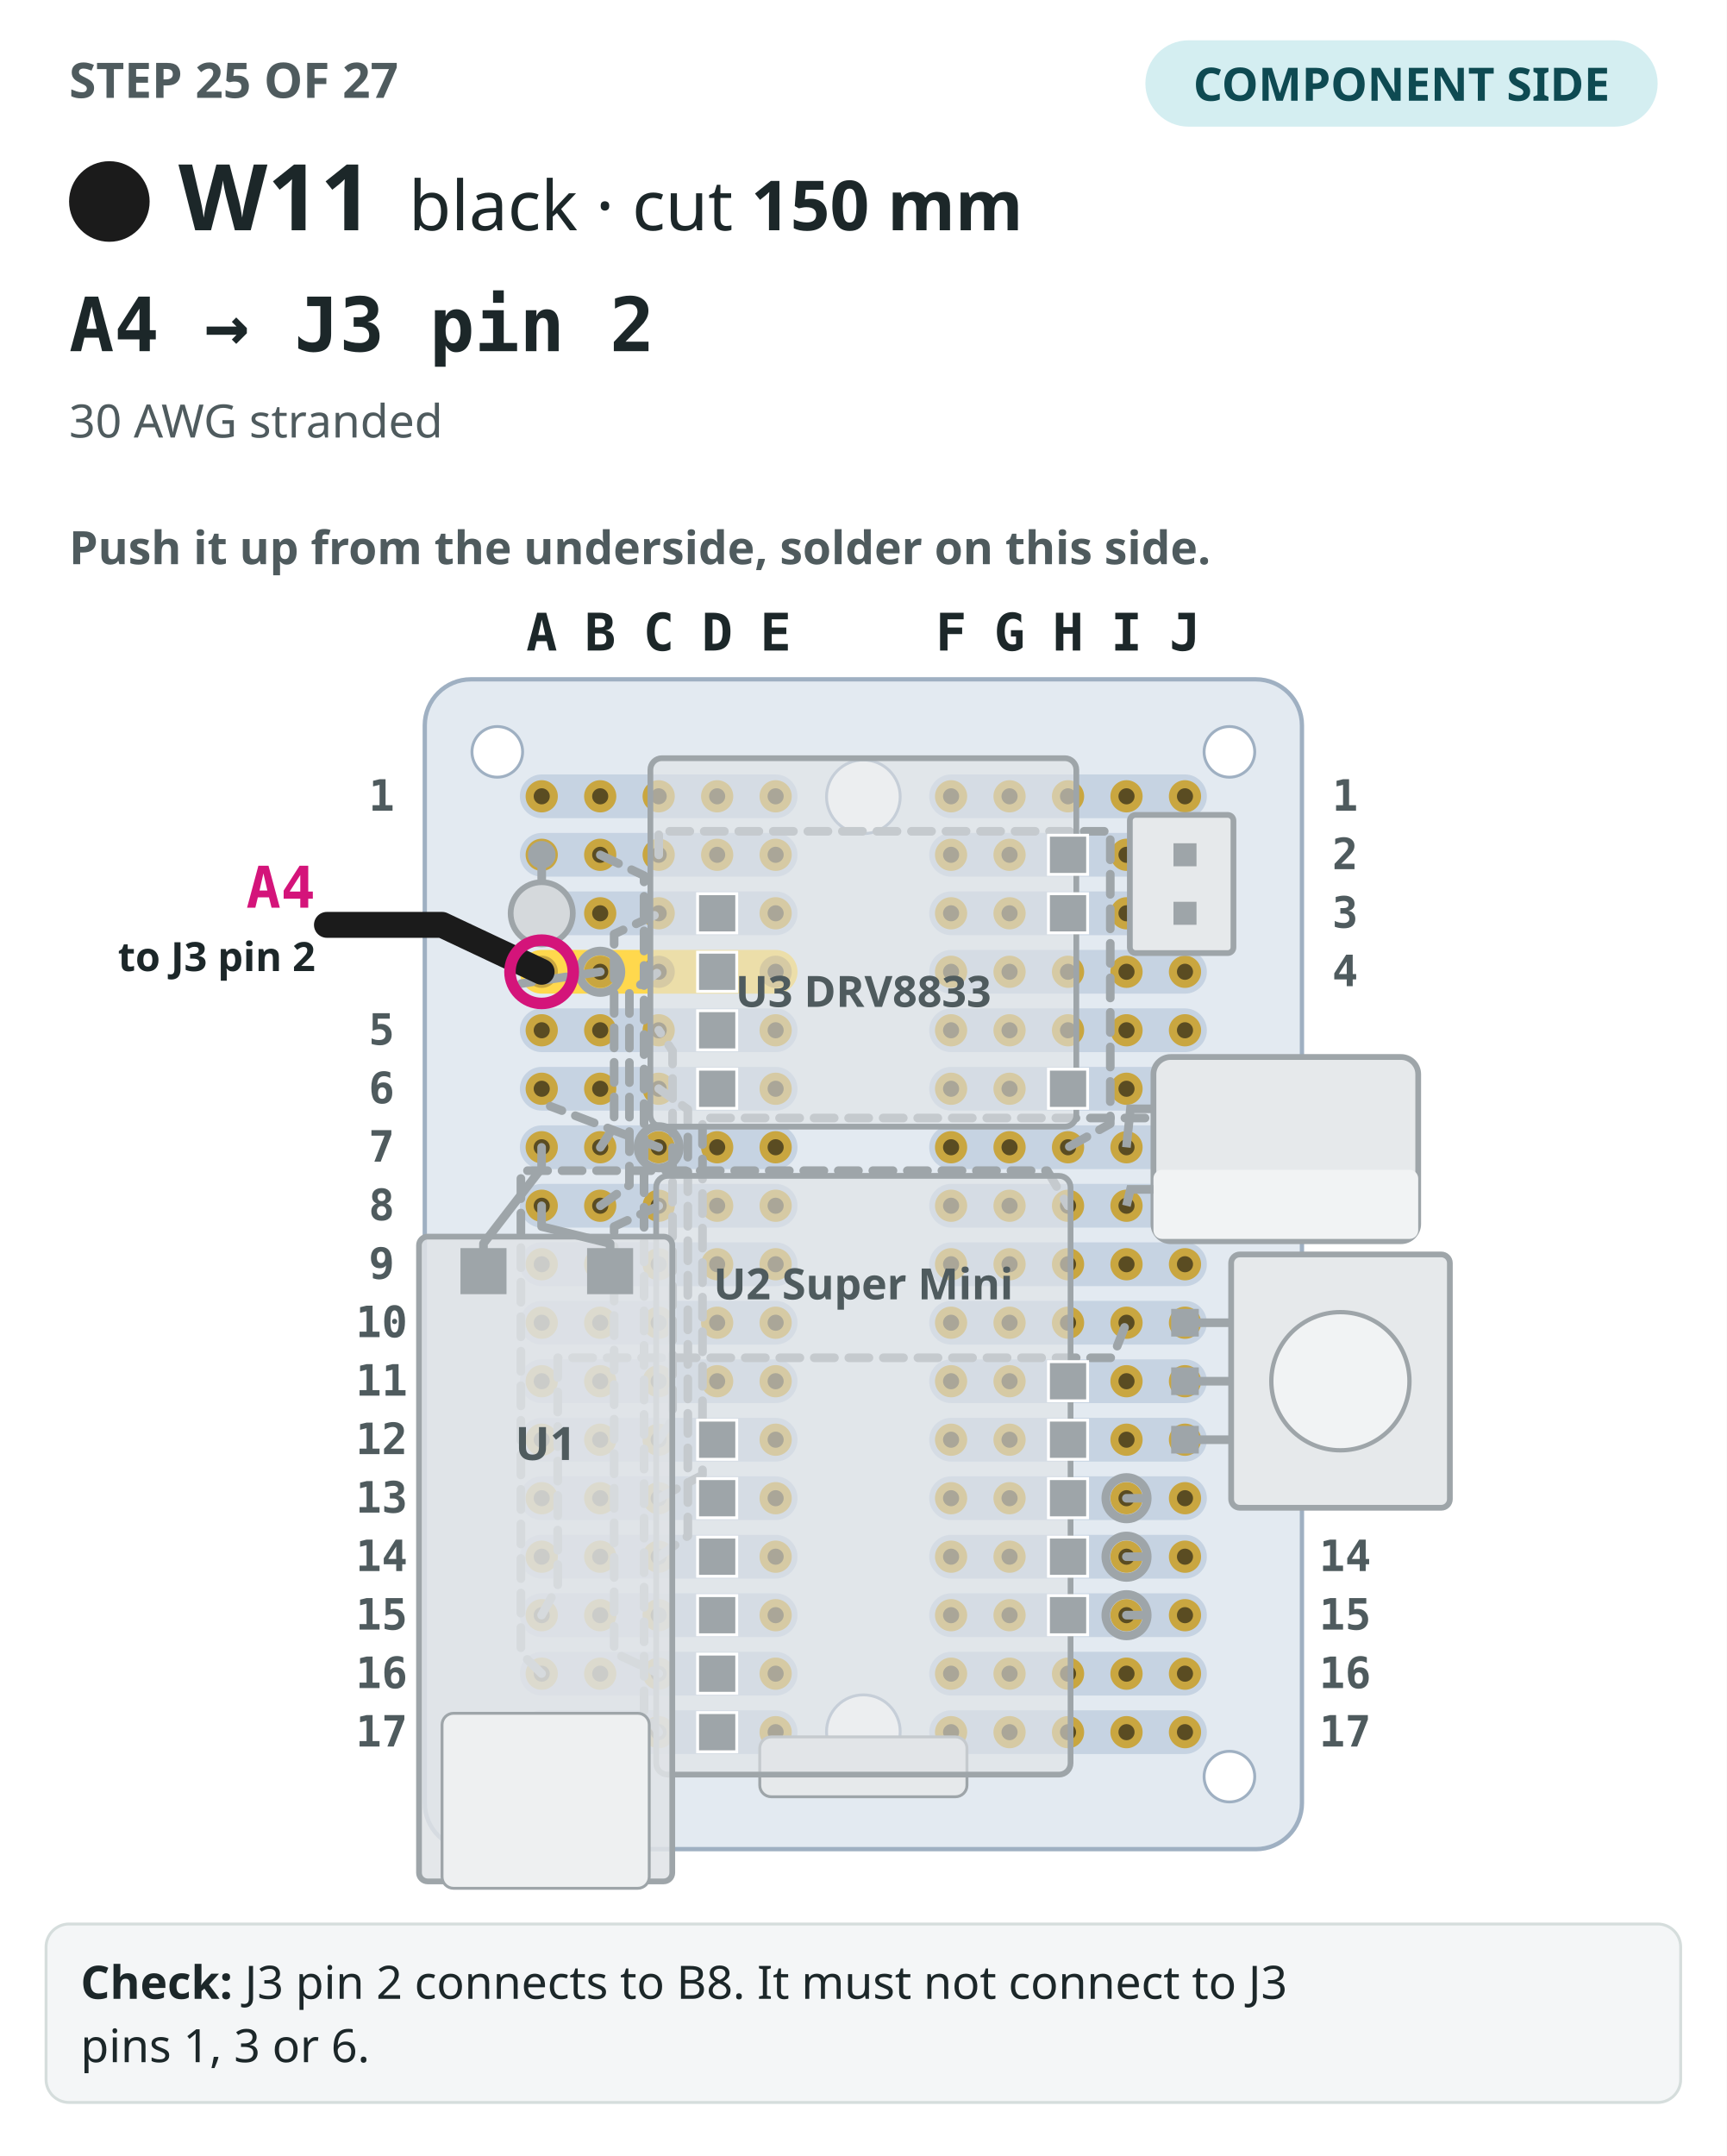
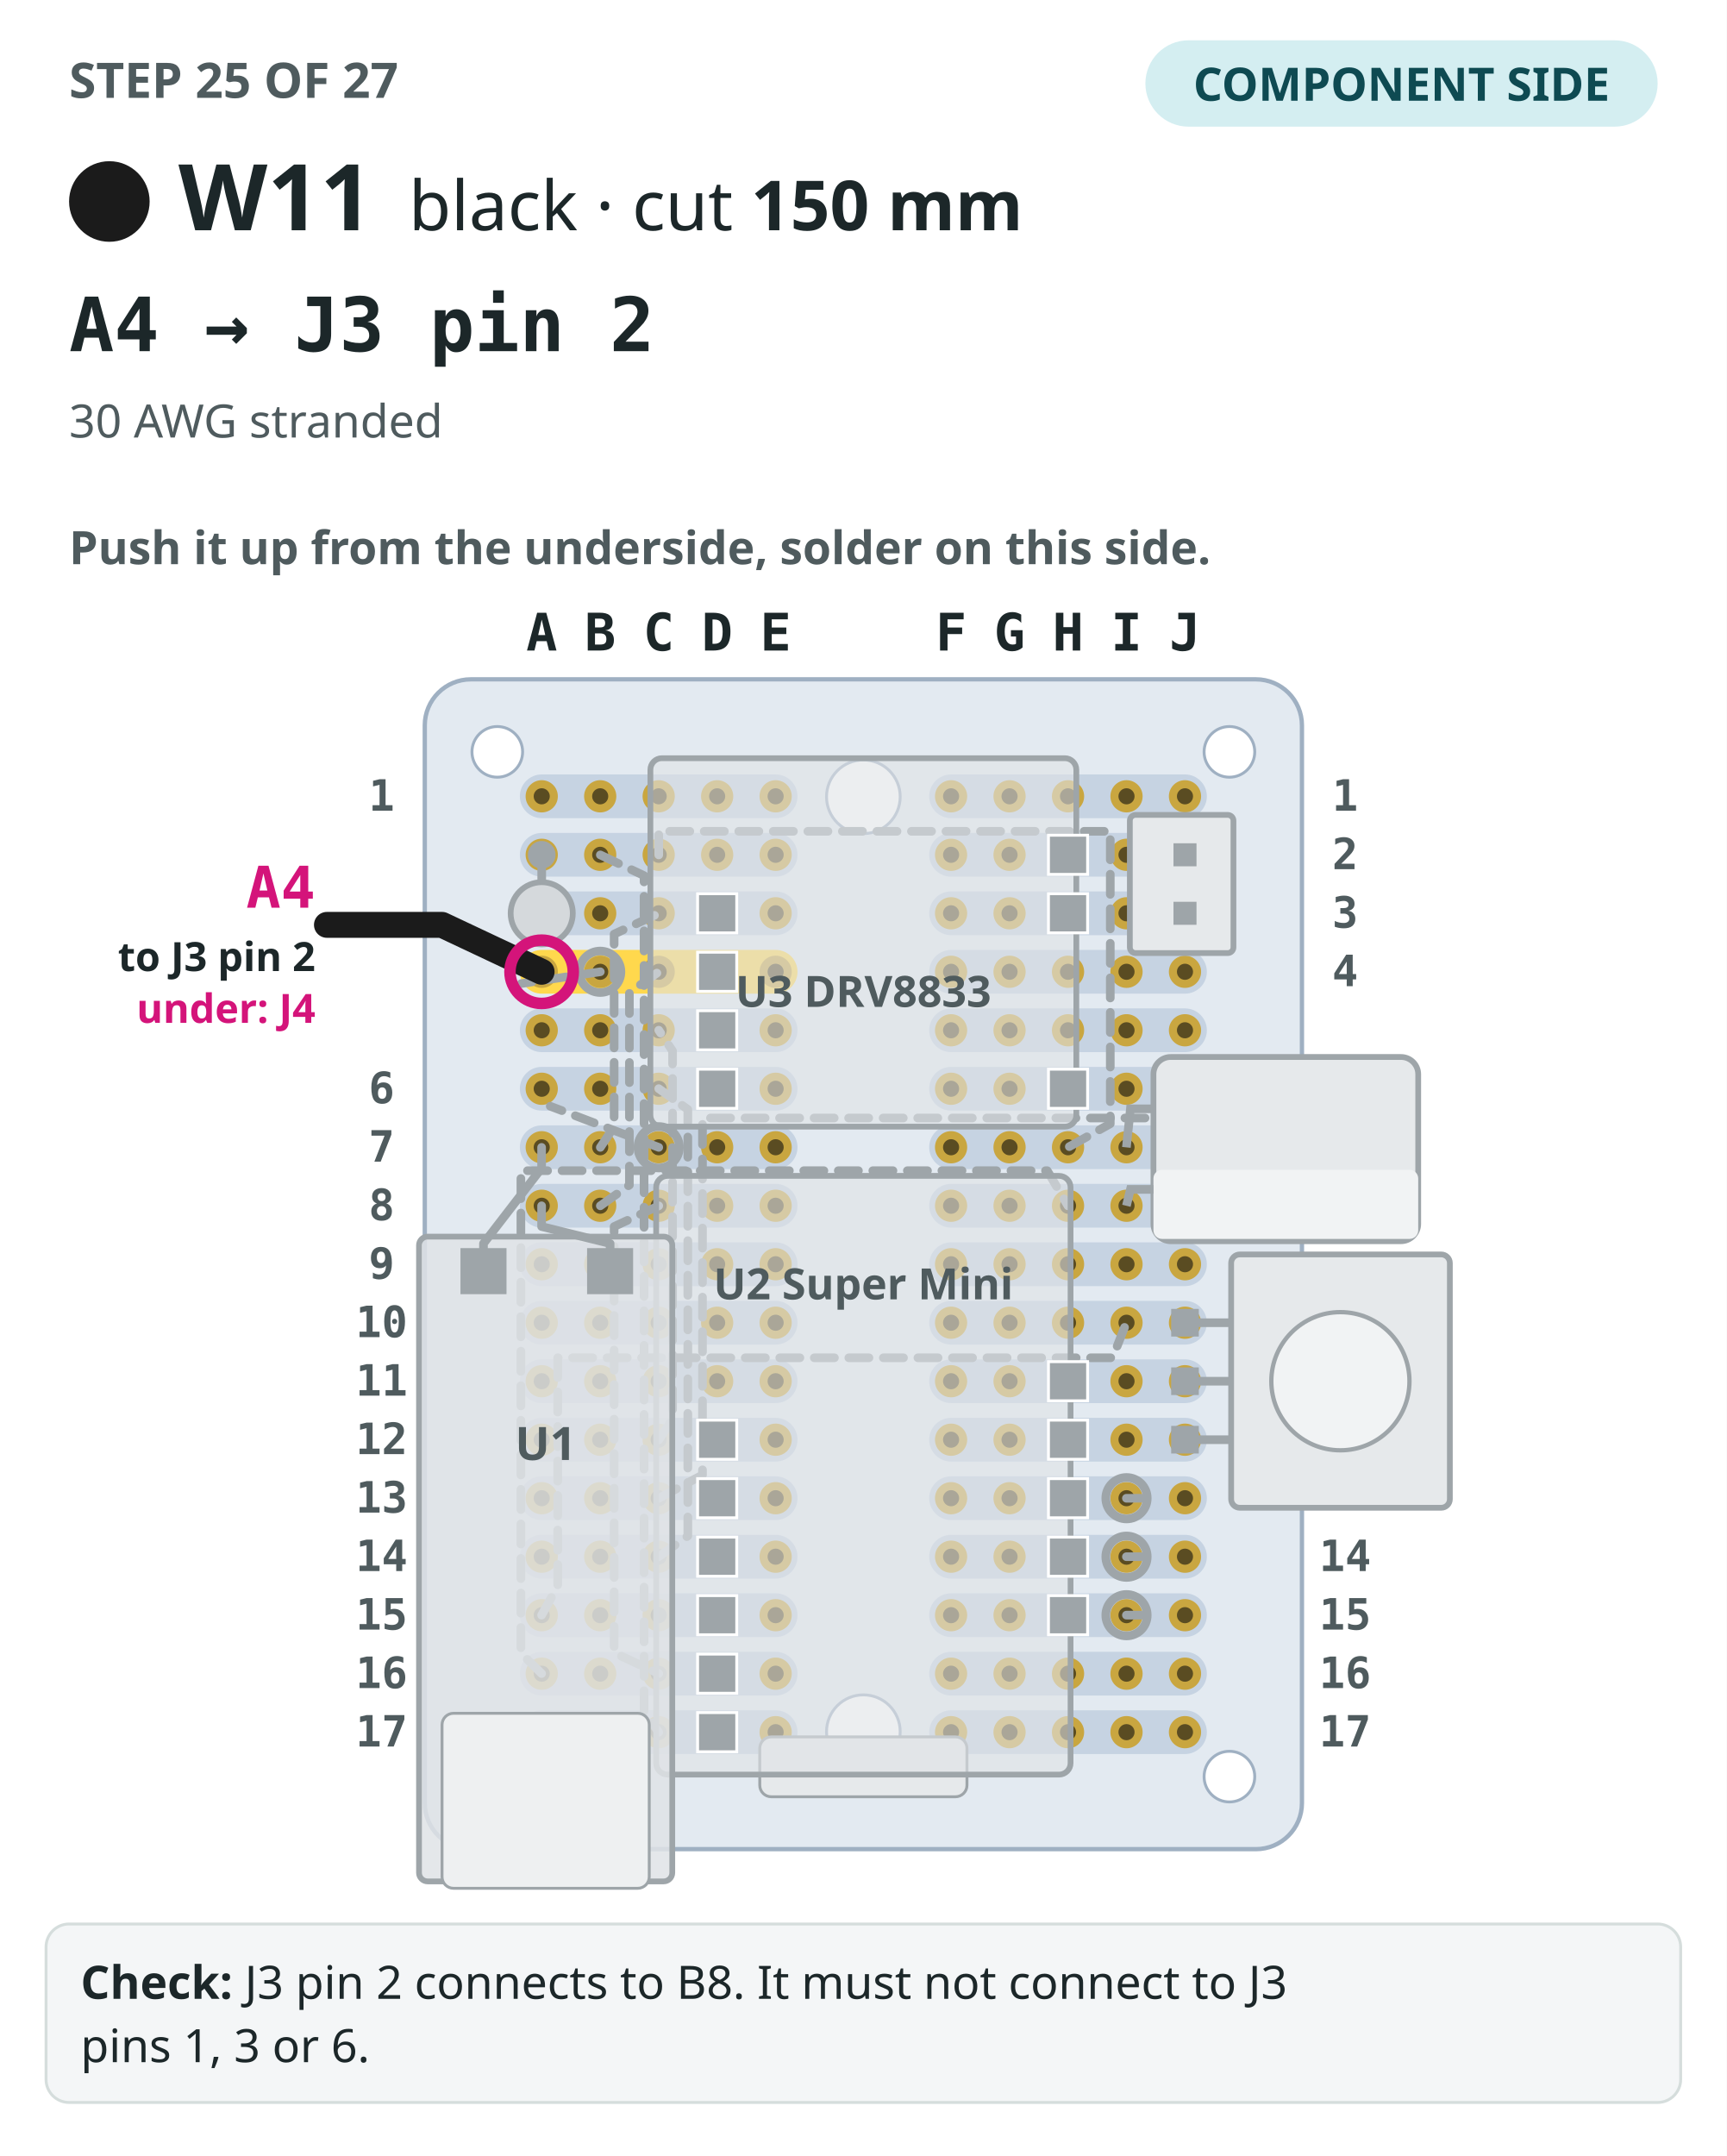
- <svg xmlns="http://www.w3.org/2000/svg" viewBox="0 0 600 749" role="img" aria-label="Step 25: The perfboard seen from the component side, column A on the left, with the 24 earlier steps drawn in grey. W11, black, drawn bold from hole A4 off the board's left edge, labelled J3 pin 2.">
+ <svg xmlns="http://www.w3.org/2000/svg" viewBox="0 0 600 749" role="img" aria-label="Step 25: The perfboard seen from the component side, column A on the left, with the 24 earlier steps drawn in grey. W11, black, drawn bold from hole A4 (printed J4 on the underside) off the board's left edge, labelled J3 pin 2.">
  <rect width="600" height="749" fill="#ffffff" />
  <text x="24" y="34" font-family="IBM Plex Sans,ui-sans-serif,system-ui,sans-serif" font-size="17" font-weight="700" fill="#4f5b5e">STEP 25 OF 27</text>
  <rect x="398" y="14" width="178" height="30" rx="15" fill="#d4eef1" />
  <text x="487" y="35" text-anchor="middle" font-family="IBM Plex Sans,ui-sans-serif,system-ui,sans-serif" font-size="16" font-weight="700" fill="#0e4a52">COMPONENT SIDE</text>
  <circle cx="38" cy="70" r="13" fill="#1b1b1b" stroke="#1b1b1b" stroke-width="2" />
  <text x="62" y="80" font-family="IBM Plex Sans,ui-sans-serif,system-ui,sans-serif" font-size="32" font-weight="700" fill="#1c2729">W11</text>
  <text x="142" y="80" font-family="IBM Plex Sans,ui-sans-serif,system-ui,sans-serif" font-size="24" fill="#1c2729">black · cut <tspan font-weight="700">150 mm</tspan>
  </text>
  <text x="24" y="122" font-family="IBM Plex Mono,ui-monospace,SFMono-Regular,Menlo,monospace" font-size="26" font-weight="700" fill="#1c2729">A4 → J3 pin 2</text>
  <text x="24" y="152" font-family="IBM Plex Sans,ui-sans-serif,system-ui,sans-serif" font-size="16" fill="#4f5b5e">30 AWG stranded</text>
  <text x="24" y="196" font-family="IBM Plex Sans,ui-sans-serif,system-ui,sans-serif" font-size="16" font-weight="600" fill="#4f5b5e">Push it up from the underside, solder on this side.</text>
  <rect x="147.6" y="236" width="304.8" height="406.4" rx="16" fill="#e3eaf1" stroke="#9fb0c2" stroke-width="1.5" />
  <rect x="180.64" y="269.04" width="96.48" height="15.2" rx="7.6" fill="#c6d3e2" />
  <rect x="322.88" y="269.04" width="96.48" height="15.2" rx="7.6" fill="#c6d3e2" />
  <rect x="180.64" y="289.36" width="96.48" height="15.2" rx="7.6" fill="#c6d3e2" />
  <rect x="322.88" y="289.36" width="96.48" height="15.2" rx="7.6" fill="#c6d3e2" />
  <rect x="180.64" y="309.68" width="96.48" height="15.2" rx="7.6" fill="#c6d3e2" />
  <rect x="322.88" y="309.68" width="96.48" height="15.2" rx="7.6" fill="#c6d3e2" />
  <rect x="180.64" y="330" width="96.48" height="15.2" rx="7.6" fill="#ffd84d" />
  <rect x="322.88" y="330" width="96.48" height="15.2" rx="7.6" fill="#c6d3e2" />
  <rect x="180.64" y="350.32" width="96.48" height="15.2" rx="7.6" fill="#c6d3e2" />
  <rect x="322.88" y="350.32" width="96.48" height="15.2" rx="7.6" fill="#c6d3e2" />
  <rect x="180.64" y="370.64" width="96.48" height="15.2" rx="7.6" fill="#c6d3e2" />
  <rect x="322.88" y="370.64" width="96.48" height="15.2" rx="7.6" fill="#c6d3e2" />
  <rect x="180.64" y="390.96" width="96.48" height="15.2" rx="7.6" fill="#c6d3e2" />
  <rect x="322.88" y="390.96" width="96.48" height="15.2" rx="7.6" fill="#c6d3e2" />
  <rect x="180.64" y="411.28" width="96.48" height="15.2" rx="7.6" fill="#c6d3e2" />
  <rect x="322.88" y="411.28" width="96.48" height="15.2" rx="7.6" fill="#c6d3e2" />
  <rect x="180.64" y="431.6" width="96.48" height="15.2" rx="7.6" fill="#c6d3e2" />
  <rect x="322.88" y="431.6" width="96.48" height="15.2" rx="7.6" fill="#c6d3e2" />
  <rect x="180.64" y="451.92" width="96.48" height="15.2" rx="7.6" fill="#c6d3e2" />
  <rect x="322.88" y="451.92" width="96.48" height="15.2" rx="7.6" fill="#c6d3e2" />
  <rect x="180.64" y="472.24" width="96.48" height="15.2" rx="7.6" fill="#c6d3e2" />
  <rect x="322.88" y="472.24" width="96.48" height="15.2" rx="7.6" fill="#c6d3e2" />
  <rect x="180.64" y="492.56" width="96.48" height="15.2" rx="7.6" fill="#c6d3e2" />
  <rect x="322.88" y="492.56" width="96.48" height="15.2" rx="7.6" fill="#c6d3e2" />
  <rect x="180.64" y="512.88" width="96.48" height="15.2" rx="7.6" fill="#c6d3e2" />
  <rect x="322.88" y="512.88" width="96.48" height="15.2" rx="7.6" fill="#c6d3e2" />
  <rect x="180.64" y="533.2" width="96.48" height="15.2" rx="7.6" fill="#c6d3e2" />
  <rect x="322.88" y="533.2" width="96.48" height="15.2" rx="7.6" fill="#c6d3e2" />
  <rect x="180.64" y="553.52" width="96.48" height="15.2" rx="7.6" fill="#c6d3e2" />
  <rect x="322.88" y="553.52" width="96.48" height="15.2" rx="7.6" fill="#c6d3e2" />
  <rect x="180.64" y="573.84" width="96.48" height="15.2" rx="7.6" fill="#c6d3e2" />
  <rect x="322.88" y="573.84" width="96.48" height="15.2" rx="7.6" fill="#c6d3e2" />
  <rect x="180.64" y="594.16" width="96.48" height="15.2" rx="7.6" fill="#c6d3e2" />
  <rect x="322.88" y="594.16" width="96.48" height="15.2" rx="7.6" fill="#c6d3e2" />
  <circle cx="300" cy="276.8" r="12.8" fill="#ffffff" stroke="#9fb0c2" />
  <circle cx="300" cy="601.6" r="12.8" fill="#ffffff" stroke="#9fb0c2" />
  <circle cx="172.8" cy="261.2" r="8.8" fill="#ffffff" stroke="#9fb0c2" />
  <circle cx="427.2" cy="261.2" r="8.8" fill="#ffffff" stroke="#9fb0c2" />
  <circle cx="172.8" cy="617.2" r="8.8" fill="#ffffff" stroke="#9fb0c2" />
  <circle cx="427.2" cy="617.2" r="8.8" fill="#ffffff" stroke="#9fb0c2" />
  <circle cx="188.24" cy="276.64" r="5.6" fill="#c9a640" />
  <circle cx="188.24" cy="276.64" r="2.8" fill="#5a4c22" />
  <circle cx="208.56" cy="276.64" r="5.6" fill="#c9a640" />
  <circle cx="208.56" cy="276.64" r="2.8" fill="#5a4c22" />
  <circle cx="228.88" cy="276.64" r="5.6" fill="#c9a640" />
  <circle cx="228.88" cy="276.64" r="2.8" fill="#5a4c22" />
  <circle cx="249.2" cy="276.64" r="5.6" fill="#c9a640" />
  <circle cx="249.2" cy="276.64" r="2.8" fill="#5a4c22" />
  <circle cx="269.52" cy="276.64" r="5.6" fill="#c9a640" />
  <circle cx="269.52" cy="276.64" r="2.8" fill="#5a4c22" />
  <circle cx="330.48" cy="276.64" r="5.6" fill="#c9a640" />
  <circle cx="330.48" cy="276.64" r="2.8" fill="#5a4c22" />
  <circle cx="350.8" cy="276.64" r="5.6" fill="#c9a640" />
  <circle cx="350.8" cy="276.64" r="2.8" fill="#5a4c22" />
  <circle cx="371.12" cy="276.64" r="5.6" fill="#c9a640" />
  <circle cx="371.12" cy="276.64" r="2.8" fill="#5a4c22" />
  <circle cx="391.44" cy="276.64" r="5.6" fill="#c9a640" />
  <circle cx="391.44" cy="276.64" r="2.8" fill="#5a4c22" />
  <circle cx="411.76" cy="276.64" r="5.6" fill="#c9a640" />
  <circle cx="411.76" cy="276.64" r="2.8" fill="#5a4c22" />
  <circle cx="188.24" cy="296.96" r="5.6" fill="#c9a640" />
  <circle cx="188.24" cy="296.96" r="2.8" fill="#5a4c22" />
  <circle cx="208.56" cy="296.96" r="5.6" fill="#c9a640" />
  <circle cx="208.56" cy="296.96" r="2.8" fill="#5a4c22" />
  <circle cx="228.88" cy="296.96" r="5.6" fill="#c9a640" />
  <circle cx="228.88" cy="296.96" r="2.8" fill="#5a4c22" />
  <circle cx="249.2" cy="296.96" r="5.6" fill="#c9a640" />
  <circle cx="249.2" cy="296.96" r="2.8" fill="#5a4c22" />
  <circle cx="269.52" cy="296.96" r="5.6" fill="#c9a640" />
  <circle cx="269.52" cy="296.96" r="2.8" fill="#5a4c22" />
  <circle cx="330.48" cy="296.96" r="5.6" fill="#c9a640" />
  <circle cx="330.48" cy="296.96" r="2.8" fill="#5a4c22" />
  <circle cx="350.8" cy="296.96" r="5.6" fill="#c9a640" />
  <circle cx="350.8" cy="296.96" r="2.8" fill="#5a4c22" />
  <circle cx="371.12" cy="296.96" r="5.6" fill="#c9a640" />
  <circle cx="371.12" cy="296.96" r="2.8" fill="#5a4c22" />
  <circle cx="391.44" cy="296.96" r="5.6" fill="#c9a640" />
  <circle cx="391.44" cy="296.96" r="2.8" fill="#5a4c22" />
  <circle cx="411.76" cy="296.96" r="5.6" fill="#c9a640" />
  <circle cx="411.76" cy="296.96" r="2.8" fill="#5a4c22" />
  <circle cx="188.24" cy="317.28" r="5.6" fill="#c9a640" />
  <circle cx="188.24" cy="317.28" r="2.8" fill="#5a4c22" />
  <circle cx="208.56" cy="317.28" r="5.6" fill="#c9a640" />
  <circle cx="208.56" cy="317.28" r="2.8" fill="#5a4c22" />
  <circle cx="228.88" cy="317.28" r="5.6" fill="#c9a640" />
  <circle cx="228.88" cy="317.28" r="2.8" fill="#5a4c22" />
  <circle cx="249.2" cy="317.28" r="5.6" fill="#c9a640" />
  <circle cx="249.2" cy="317.28" r="2.8" fill="#5a4c22" />
  <circle cx="269.52" cy="317.28" r="5.6" fill="#c9a640" />
  <circle cx="269.52" cy="317.28" r="2.8" fill="#5a4c22" />
  <circle cx="330.48" cy="317.28" r="5.6" fill="#c9a640" />
  <circle cx="330.48" cy="317.28" r="2.8" fill="#5a4c22" />
  <circle cx="350.8" cy="317.28" r="5.6" fill="#c9a640" />
  <circle cx="350.8" cy="317.28" r="2.8" fill="#5a4c22" />
  <circle cx="371.12" cy="317.28" r="5.6" fill="#c9a640" />
  <circle cx="371.12" cy="317.28" r="2.8" fill="#5a4c22" />
  <circle cx="391.44" cy="317.28" r="5.6" fill="#c9a640" />
  <circle cx="391.44" cy="317.28" r="2.8" fill="#5a4c22" />
  <circle cx="411.76" cy="317.28" r="5.6" fill="#c9a640" />
  <circle cx="411.76" cy="317.28" r="2.8" fill="#5a4c22" />
  <circle cx="188.24" cy="337.6" r="5.6" fill="#c9a640" />
  <circle cx="188.24" cy="337.6" r="2.8" fill="#5a4c22" />
  <circle cx="208.56" cy="337.6" r="5.6" fill="#c9a640" />
  <circle cx="208.56" cy="337.6" r="2.8" fill="#5a4c22" />
  <circle cx="228.88" cy="337.6" r="5.6" fill="#c9a640" />
  <circle cx="228.88" cy="337.6" r="2.8" fill="#5a4c22" />
  <circle cx="249.2" cy="337.6" r="5.6" fill="#c9a640" />
  <circle cx="249.2" cy="337.6" r="2.8" fill="#5a4c22" />
  <circle cx="269.52" cy="337.6" r="5.6" fill="#c9a640" />
  <circle cx="269.52" cy="337.6" r="2.8" fill="#5a4c22" />
  <circle cx="330.48" cy="337.6" r="5.6" fill="#c9a640" />
  <circle cx="330.48" cy="337.6" r="2.8" fill="#5a4c22" />
  <circle cx="350.8" cy="337.6" r="5.6" fill="#c9a640" />
  <circle cx="350.8" cy="337.6" r="2.8" fill="#5a4c22" />
  <circle cx="371.12" cy="337.6" r="5.6" fill="#c9a640" />
  <circle cx="371.12" cy="337.6" r="2.8" fill="#5a4c22" />
  <circle cx="391.44" cy="337.6" r="5.6" fill="#c9a640" />
  <circle cx="391.44" cy="337.6" r="2.8" fill="#5a4c22" />
  <circle cx="411.76" cy="337.6" r="5.6" fill="#c9a640" />
  <circle cx="411.76" cy="337.6" r="2.8" fill="#5a4c22" />
  <circle cx="188.24" cy="357.92" r="5.6" fill="#c9a640" />
  <circle cx="188.24" cy="357.92" r="2.8" fill="#5a4c22" />
  <circle cx="208.56" cy="357.92" r="5.6" fill="#c9a640" />
  <circle cx="208.56" cy="357.92" r="2.8" fill="#5a4c22" />
  <circle cx="228.88" cy="357.92" r="5.6" fill="#c9a640" />
  <circle cx="228.88" cy="357.92" r="2.8" fill="#5a4c22" />
  <circle cx="249.2" cy="357.92" r="5.6" fill="#c9a640" />
  <circle cx="249.2" cy="357.92" r="2.8" fill="#5a4c22" />
  <circle cx="269.52" cy="357.92" r="5.6" fill="#c9a640" />
  <circle cx="269.52" cy="357.92" r="2.8" fill="#5a4c22" />
  <circle cx="330.48" cy="357.92" r="5.6" fill="#c9a640" />
  <circle cx="330.48" cy="357.92" r="2.8" fill="#5a4c22" />
  <circle cx="350.8" cy="357.92" r="5.6" fill="#c9a640" />
  <circle cx="350.8" cy="357.92" r="2.8" fill="#5a4c22" />
  <circle cx="371.12" cy="357.92" r="5.6" fill="#c9a640" />
  <circle cx="371.12" cy="357.92" r="2.8" fill="#5a4c22" />
  <circle cx="391.44" cy="357.92" r="5.6" fill="#c9a640" />
  <circle cx="391.44" cy="357.92" r="2.8" fill="#5a4c22" />
  <circle cx="411.76" cy="357.92" r="5.6" fill="#c9a640" />
  <circle cx="411.76" cy="357.92" r="2.8" fill="#5a4c22" />
  <circle cx="188.24" cy="378.24" r="5.6" fill="#c9a640" />
  <circle cx="188.24" cy="378.24" r="2.8" fill="#5a4c22" />
  <circle cx="208.56" cy="378.24" r="5.6" fill="#c9a640" />
  <circle cx="208.56" cy="378.24" r="2.8" fill="#5a4c22" />
  <circle cx="228.88" cy="378.24" r="5.6" fill="#c9a640" />
  <circle cx="228.88" cy="378.24" r="2.8" fill="#5a4c22" />
  <circle cx="249.2" cy="378.24" r="5.6" fill="#c9a640" />
  <circle cx="249.2" cy="378.24" r="2.8" fill="#5a4c22" />
  <circle cx="269.52" cy="378.24" r="5.6" fill="#c9a640" />
  <circle cx="269.52" cy="378.24" r="2.8" fill="#5a4c22" />
  <circle cx="330.48" cy="378.24" r="5.6" fill="#c9a640" />
  <circle cx="330.48" cy="378.24" r="2.8" fill="#5a4c22" />
  <circle cx="350.8" cy="378.24" r="5.6" fill="#c9a640" />
  <circle cx="350.8" cy="378.24" r="2.8" fill="#5a4c22" />
  <circle cx="371.12" cy="378.24" r="5.6" fill="#c9a640" />
  <circle cx="371.12" cy="378.24" r="2.8" fill="#5a4c22" />
  <circle cx="391.44" cy="378.24" r="5.6" fill="#c9a640" />
  <circle cx="391.44" cy="378.24" r="2.8" fill="#5a4c22" />
  <circle cx="411.76" cy="378.24" r="5.6" fill="#c9a640" />
  <circle cx="411.76" cy="378.24" r="2.8" fill="#5a4c22" />
  <circle cx="188.24" cy="398.56" r="5.6" fill="#c9a640" />
  <circle cx="188.24" cy="398.56" r="2.8" fill="#5a4c22" />
  <circle cx="208.56" cy="398.56" r="5.6" fill="#c9a640" />
  <circle cx="208.56" cy="398.56" r="2.8" fill="#5a4c22" />
  <circle cx="228.88" cy="398.56" r="5.6" fill="#c9a640" />
  <circle cx="228.88" cy="398.56" r="2.8" fill="#5a4c22" />
  <circle cx="249.2" cy="398.56" r="5.6" fill="#c9a640" />
  <circle cx="249.2" cy="398.56" r="2.8" fill="#5a4c22" />
  <circle cx="269.52" cy="398.56" r="5.6" fill="#c9a640" />
  <circle cx="269.52" cy="398.56" r="2.8" fill="#5a4c22" />
  <circle cx="330.48" cy="398.56" r="5.6" fill="#c9a640" />
  <circle cx="330.48" cy="398.56" r="2.8" fill="#5a4c22" />
  <circle cx="350.8" cy="398.56" r="5.6" fill="#c9a640" />
  <circle cx="350.8" cy="398.56" r="2.8" fill="#5a4c22" />
  <circle cx="371.12" cy="398.56" r="5.6" fill="#c9a640" />
  <circle cx="371.12" cy="398.56" r="2.8" fill="#5a4c22" />
  <circle cx="391.44" cy="398.56" r="5.6" fill="#c9a640" />
  <circle cx="391.44" cy="398.56" r="2.8" fill="#5a4c22" />
  <circle cx="411.76" cy="398.56" r="5.6" fill="#c9a640" />
  <circle cx="411.76" cy="398.56" r="2.8" fill="#5a4c22" />
  <circle cx="188.24" cy="418.88" r="5.6" fill="#c9a640" />
  <circle cx="188.24" cy="418.88" r="2.8" fill="#5a4c22" />
  <circle cx="208.56" cy="418.88" r="5.6" fill="#c9a640" />
  <circle cx="208.56" cy="418.88" r="2.8" fill="#5a4c22" />
  <circle cx="228.88" cy="418.88" r="5.6" fill="#c9a640" />
  <circle cx="228.88" cy="418.88" r="2.8" fill="#5a4c22" />
  <circle cx="249.2" cy="418.88" r="5.6" fill="#c9a640" />
  <circle cx="249.2" cy="418.88" r="2.8" fill="#5a4c22" />
  <circle cx="269.52" cy="418.88" r="5.6" fill="#c9a640" />
  <circle cx="269.52" cy="418.88" r="2.8" fill="#5a4c22" />
  <circle cx="330.48" cy="418.88" r="5.6" fill="#c9a640" />
  <circle cx="330.48" cy="418.88" r="2.8" fill="#5a4c22" />
  <circle cx="350.8" cy="418.88" r="5.6" fill="#c9a640" />
  <circle cx="350.8" cy="418.88" r="2.8" fill="#5a4c22" />
  <circle cx="371.12" cy="418.88" r="5.6" fill="#c9a640" />
  <circle cx="371.12" cy="418.88" r="2.8" fill="#5a4c22" />
  <circle cx="391.44" cy="418.88" r="5.6" fill="#c9a640" />
  <circle cx="391.44" cy="418.88" r="2.8" fill="#5a4c22" />
  <circle cx="411.76" cy="418.88" r="5.6" fill="#c9a640" />
  <circle cx="411.76" cy="418.88" r="2.8" fill="#5a4c22" />
  <circle cx="188.24" cy="439.2" r="5.6" fill="#c9a640" />
  <circle cx="188.24" cy="439.2" r="2.8" fill="#5a4c22" />
  <circle cx="208.56" cy="439.2" r="5.6" fill="#c9a640" />
  <circle cx="208.56" cy="439.2" r="2.8" fill="#5a4c22" />
  <circle cx="228.88" cy="439.2" r="5.6" fill="#c9a640" />
  <circle cx="228.88" cy="439.2" r="2.8" fill="#5a4c22" />
  <circle cx="249.2" cy="439.2" r="5.6" fill="#c9a640" />
  <circle cx="249.2" cy="439.2" r="2.8" fill="#5a4c22" />
  <circle cx="269.52" cy="439.2" r="5.6" fill="#c9a640" />
  <circle cx="269.52" cy="439.2" r="2.8" fill="#5a4c22" />
  <circle cx="330.48" cy="439.2" r="5.6" fill="#c9a640" />
  <circle cx="330.48" cy="439.2" r="2.8" fill="#5a4c22" />
  <circle cx="350.8" cy="439.2" r="5.6" fill="#c9a640" />
  <circle cx="350.8" cy="439.2" r="2.8" fill="#5a4c22" />
  <circle cx="371.12" cy="439.2" r="5.6" fill="#c9a640" />
  <circle cx="371.12" cy="439.2" r="2.8" fill="#5a4c22" />
  <circle cx="391.44" cy="439.2" r="5.6" fill="#c9a640" />
  <circle cx="391.44" cy="439.2" r="2.8" fill="#5a4c22" />
  <circle cx="411.76" cy="439.2" r="5.6" fill="#c9a640" />
  <circle cx="411.76" cy="439.2" r="2.8" fill="#5a4c22" />
  <circle cx="188.24" cy="459.52" r="5.6" fill="#c9a640" />
  <circle cx="188.24" cy="459.52" r="2.8" fill="#5a4c22" />
  <circle cx="208.56" cy="459.52" r="5.6" fill="#c9a640" />
  <circle cx="208.56" cy="459.52" r="2.8" fill="#5a4c22" />
  <circle cx="228.88" cy="459.52" r="5.6" fill="#c9a640" />
  <circle cx="228.88" cy="459.52" r="2.8" fill="#5a4c22" />
  <circle cx="249.2" cy="459.52" r="5.6" fill="#c9a640" />
  <circle cx="249.2" cy="459.52" r="2.8" fill="#5a4c22" />
  <circle cx="269.52" cy="459.52" r="5.6" fill="#c9a640" />
  <circle cx="269.52" cy="459.52" r="2.8" fill="#5a4c22" />
  <circle cx="330.48" cy="459.52" r="5.6" fill="#c9a640" />
  <circle cx="330.48" cy="459.52" r="2.8" fill="#5a4c22" />
  <circle cx="350.8" cy="459.52" r="5.6" fill="#c9a640" />
  <circle cx="350.8" cy="459.52" r="2.8" fill="#5a4c22" />
  <circle cx="371.12" cy="459.52" r="5.6" fill="#c9a640" />
  <circle cx="371.12" cy="459.52" r="2.8" fill="#5a4c22" />
  <circle cx="391.44" cy="459.52" r="5.6" fill="#c9a640" />
  <circle cx="391.44" cy="459.52" r="2.8" fill="#5a4c22" />
  <circle cx="411.76" cy="459.52" r="5.6" fill="#c9a640" />
  <circle cx="411.76" cy="459.52" r="2.8" fill="#5a4c22" />
  <circle cx="188.24" cy="479.84" r="5.6" fill="#c9a640" />
  <circle cx="188.24" cy="479.84" r="2.8" fill="#5a4c22" />
  <circle cx="208.56" cy="479.84" r="5.6" fill="#c9a640" />
  <circle cx="208.56" cy="479.84" r="2.8" fill="#5a4c22" />
  <circle cx="228.88" cy="479.84" r="5.6" fill="#c9a640" />
  <circle cx="228.88" cy="479.84" r="2.8" fill="#5a4c22" />
  <circle cx="249.2" cy="479.84" r="5.6" fill="#c9a640" />
  <circle cx="249.2" cy="479.84" r="2.8" fill="#5a4c22" />
  <circle cx="269.52" cy="479.84" r="5.6" fill="#c9a640" />
  <circle cx="269.52" cy="479.84" r="2.8" fill="#5a4c22" />
  <circle cx="330.48" cy="479.84" r="5.6" fill="#c9a640" />
  <circle cx="330.48" cy="479.84" r="2.8" fill="#5a4c22" />
  <circle cx="350.8" cy="479.84" r="5.6" fill="#c9a640" />
  <circle cx="350.8" cy="479.84" r="2.8" fill="#5a4c22" />
  <circle cx="371.12" cy="479.84" r="5.6" fill="#c9a640" />
  <circle cx="371.12" cy="479.84" r="2.8" fill="#5a4c22" />
  <circle cx="391.44" cy="479.84" r="5.6" fill="#c9a640" />
  <circle cx="391.44" cy="479.84" r="2.8" fill="#5a4c22" />
  <circle cx="411.76" cy="479.84" r="5.6" fill="#c9a640" />
  <circle cx="411.76" cy="479.84" r="2.8" fill="#5a4c22" />
  <circle cx="188.24" cy="500.16" r="5.6" fill="#c9a640" />
  <circle cx="188.24" cy="500.16" r="2.8" fill="#5a4c22" />
  <circle cx="208.56" cy="500.16" r="5.6" fill="#c9a640" />
  <circle cx="208.56" cy="500.16" r="2.8" fill="#5a4c22" />
  <circle cx="228.88" cy="500.16" r="5.6" fill="#c9a640" />
  <circle cx="228.88" cy="500.16" r="2.8" fill="#5a4c22" />
  <circle cx="249.2" cy="500.16" r="5.6" fill="#c9a640" />
  <circle cx="249.2" cy="500.16" r="2.8" fill="#5a4c22" />
  <circle cx="269.52" cy="500.16" r="5.6" fill="#c9a640" />
  <circle cx="269.52" cy="500.16" r="2.8" fill="#5a4c22" />
  <circle cx="330.48" cy="500.16" r="5.6" fill="#c9a640" />
  <circle cx="330.48" cy="500.16" r="2.8" fill="#5a4c22" />
  <circle cx="350.8" cy="500.16" r="5.6" fill="#c9a640" />
  <circle cx="350.8" cy="500.16" r="2.8" fill="#5a4c22" />
  <circle cx="371.12" cy="500.16" r="5.6" fill="#c9a640" />
  <circle cx="371.12" cy="500.16" r="2.8" fill="#5a4c22" />
  <circle cx="391.44" cy="500.16" r="5.6" fill="#c9a640" />
  <circle cx="391.44" cy="500.16" r="2.8" fill="#5a4c22" />
  <circle cx="411.76" cy="500.16" r="5.6" fill="#c9a640" />
  <circle cx="411.76" cy="500.16" r="2.8" fill="#5a4c22" />
  <circle cx="188.24" cy="520.48" r="5.6" fill="#c9a640" />
  <circle cx="188.24" cy="520.48" r="2.8" fill="#5a4c22" />
  <circle cx="208.56" cy="520.48" r="5.6" fill="#c9a640" />
  <circle cx="208.56" cy="520.48" r="2.8" fill="#5a4c22" />
  <circle cx="228.88" cy="520.48" r="5.6" fill="#c9a640" />
  <circle cx="228.88" cy="520.48" r="2.8" fill="#5a4c22" />
  <circle cx="249.2" cy="520.48" r="5.6" fill="#c9a640" />
  <circle cx="249.2" cy="520.48" r="2.8" fill="#5a4c22" />
  <circle cx="269.52" cy="520.48" r="5.6" fill="#c9a640" />
  <circle cx="269.52" cy="520.48" r="2.8" fill="#5a4c22" />
  <circle cx="330.48" cy="520.48" r="5.6" fill="#c9a640" />
  <circle cx="330.48" cy="520.48" r="2.8" fill="#5a4c22" />
  <circle cx="350.8" cy="520.48" r="5.6" fill="#c9a640" />
  <circle cx="350.8" cy="520.48" r="2.8" fill="#5a4c22" />
  <circle cx="371.12" cy="520.48" r="5.6" fill="#c9a640" />
  <circle cx="371.12" cy="520.48" r="2.8" fill="#5a4c22" />
  <circle cx="391.44" cy="520.48" r="5.6" fill="#c9a640" />
  <circle cx="391.44" cy="520.48" r="2.8" fill="#5a4c22" />
  <circle cx="411.76" cy="520.48" r="5.6" fill="#c9a640" />
  <circle cx="411.76" cy="520.48" r="2.8" fill="#5a4c22" />
  <circle cx="188.24" cy="540.8" r="5.6" fill="#c9a640" />
  <circle cx="188.24" cy="540.8" r="2.8" fill="#5a4c22" />
  <circle cx="208.56" cy="540.8" r="5.6" fill="#c9a640" />
  <circle cx="208.56" cy="540.8" r="2.8" fill="#5a4c22" />
  <circle cx="228.88" cy="540.8" r="5.6" fill="#c9a640" />
  <circle cx="228.88" cy="540.8" r="2.8" fill="#5a4c22" />
  <circle cx="249.2" cy="540.8" r="5.6" fill="#c9a640" />
  <circle cx="249.2" cy="540.8" r="2.8" fill="#5a4c22" />
  <circle cx="269.52" cy="540.8" r="5.6" fill="#c9a640" />
  <circle cx="269.52" cy="540.8" r="2.8" fill="#5a4c22" />
  <circle cx="330.48" cy="540.8" r="5.6" fill="#c9a640" />
  <circle cx="330.48" cy="540.8" r="2.8" fill="#5a4c22" />
  <circle cx="350.8" cy="540.8" r="5.6" fill="#c9a640" />
  <circle cx="350.8" cy="540.8" r="2.8" fill="#5a4c22" />
  <circle cx="371.12" cy="540.8" r="5.6" fill="#c9a640" />
  <circle cx="371.12" cy="540.8" r="2.8" fill="#5a4c22" />
  <circle cx="391.44" cy="540.8" r="5.6" fill="#c9a640" />
  <circle cx="391.44" cy="540.8" r="2.8" fill="#5a4c22" />
  <circle cx="411.76" cy="540.8" r="5.6" fill="#c9a640" />
  <circle cx="411.76" cy="540.8" r="2.8" fill="#5a4c22" />
  <circle cx="188.24" cy="561.12" r="5.6" fill="#c9a640" />
  <circle cx="188.24" cy="561.12" r="2.8" fill="#5a4c22" />
  <circle cx="208.56" cy="561.12" r="5.6" fill="#c9a640" />
  <circle cx="208.56" cy="561.12" r="2.8" fill="#5a4c22" />
  <circle cx="228.88" cy="561.12" r="5.6" fill="#c9a640" />
  <circle cx="228.88" cy="561.12" r="2.8" fill="#5a4c22" />
  <circle cx="249.2" cy="561.12" r="5.6" fill="#c9a640" />
  <circle cx="249.2" cy="561.12" r="2.8" fill="#5a4c22" />
  <circle cx="269.52" cy="561.12" r="5.6" fill="#c9a640" />
  <circle cx="269.52" cy="561.12" r="2.8" fill="#5a4c22" />
  <circle cx="330.48" cy="561.12" r="5.6" fill="#c9a640" />
  <circle cx="330.48" cy="561.12" r="2.8" fill="#5a4c22" />
  <circle cx="350.8" cy="561.12" r="5.6" fill="#c9a640" />
  <circle cx="350.8" cy="561.12" r="2.8" fill="#5a4c22" />
  <circle cx="371.12" cy="561.12" r="5.6" fill="#c9a640" />
  <circle cx="371.12" cy="561.12" r="2.8" fill="#5a4c22" />
  <circle cx="391.44" cy="561.12" r="5.6" fill="#c9a640" />
  <circle cx="391.44" cy="561.12" r="2.8" fill="#5a4c22" />
  <circle cx="411.76" cy="561.12" r="5.6" fill="#c9a640" />
  <circle cx="411.76" cy="561.12" r="2.8" fill="#5a4c22" />
  <circle cx="188.24" cy="581.44" r="5.6" fill="#c9a640" />
  <circle cx="188.24" cy="581.44" r="2.8" fill="#5a4c22" />
  <circle cx="208.56" cy="581.44" r="5.6" fill="#c9a640" />
  <circle cx="208.56" cy="581.44" r="2.8" fill="#5a4c22" />
  <circle cx="228.88" cy="581.44" r="5.6" fill="#c9a640" />
  <circle cx="228.88" cy="581.44" r="2.8" fill="#5a4c22" />
  <circle cx="249.2" cy="581.44" r="5.6" fill="#c9a640" />
  <circle cx="249.2" cy="581.44" r="2.8" fill="#5a4c22" />
  <circle cx="269.52" cy="581.44" r="5.6" fill="#c9a640" />
  <circle cx="269.52" cy="581.44" r="2.8" fill="#5a4c22" />
  <circle cx="330.48" cy="581.44" r="5.6" fill="#c9a640" />
  <circle cx="330.48" cy="581.44" r="2.8" fill="#5a4c22" />
  <circle cx="350.8" cy="581.44" r="5.6" fill="#c9a640" />
  <circle cx="350.8" cy="581.44" r="2.8" fill="#5a4c22" />
  <circle cx="371.12" cy="581.44" r="5.6" fill="#c9a640" />
  <circle cx="371.12" cy="581.44" r="2.8" fill="#5a4c22" />
  <circle cx="391.44" cy="581.44" r="5.6" fill="#c9a640" />
  <circle cx="391.44" cy="581.44" r="2.8" fill="#5a4c22" />
  <circle cx="411.76" cy="581.44" r="5.6" fill="#c9a640" />
  <circle cx="411.76" cy="581.44" r="2.8" fill="#5a4c22" />
  <circle cx="188.24" cy="601.76" r="5.6" fill="#c9a640" />
  <circle cx="188.24" cy="601.76" r="2.8" fill="#5a4c22" />
  <circle cx="208.56" cy="601.76" r="5.6" fill="#c9a640" />
  <circle cx="208.56" cy="601.76" r="2.8" fill="#5a4c22" />
  <circle cx="228.88" cy="601.76" r="5.6" fill="#c9a640" />
  <circle cx="228.88" cy="601.76" r="2.8" fill="#5a4c22" />
  <circle cx="249.2" cy="601.76" r="5.6" fill="#c9a640" />
  <circle cx="249.2" cy="601.76" r="2.8" fill="#5a4c22" />
  <circle cx="269.52" cy="601.76" r="5.6" fill="#c9a640" />
  <circle cx="269.52" cy="601.76" r="2.8" fill="#5a4c22" />
  <circle cx="330.48" cy="601.76" r="5.6" fill="#c9a640" />
  <circle cx="330.48" cy="601.76" r="2.8" fill="#5a4c22" />
  <circle cx="350.8" cy="601.76" r="5.6" fill="#c9a640" />
  <circle cx="350.8" cy="601.76" r="2.8" fill="#5a4c22" />
  <circle cx="371.12" cy="601.76" r="5.6" fill="#c9a640" />
  <circle cx="371.12" cy="601.76" r="2.8" fill="#5a4c22" />
  <circle cx="391.44" cy="601.76" r="5.6" fill="#c9a640" />
  <circle cx="391.44" cy="601.76" r="2.8" fill="#5a4c22" />
  <circle cx="411.76" cy="601.76" r="5.6" fill="#c9a640" />
  <circle cx="411.76" cy="601.76" r="2.8" fill="#5a4c22" />
  <polyline points="208.6,398.6 213.4,391.4 213.4,324.5 228.9,317.3" fill="none" stroke="#9ea5a9" stroke-width="3" stroke-dasharray="7 5" stroke-linecap="round" stroke-linejoin="round" />
  <polyline points="208.6,418.9 218.7,411.7 218.7,344.8 228.9,337.6" fill="none" stroke="#9ea5a9" stroke-width="3" stroke-dasharray="7 5" stroke-linecap="round" stroke-linejoin="round" />
  <polyline points="228.9,500.2 233.7,493.0 233.7,365.1 228.9,357.9" fill="none" stroke="#9ea5a9" stroke-width="3" stroke-dasharray="7 5" stroke-linecap="round" stroke-linejoin="round" />
  <polyline points="228.9,540.8 239.0,533.6 239.0,385.4 228.9,378.2" fill="none" stroke="#9ea5a9" stroke-width="3" stroke-dasharray="7 5" stroke-linecap="round" stroke-linejoin="round" />
  <polyline points="228.9,418.9 213.4,426.1 213.4,574.2 228.9,581.4" fill="none" stroke="#9ea5a9" stroke-width="3" stroke-dasharray="7 5" stroke-linecap="round" stroke-linejoin="round" />
  <polyline points="228.9,297.0 228.9,288.8 385.8,288.8 385.8,390.4 371.1,398.6" fill="none" stroke="#9ea5a9" stroke-width="3" stroke-dasharray="7 5" stroke-linecap="round" stroke-linejoin="round" />
  <polyline points="188.2,561.1 193.8,551.0 193.8,471.7 386.6,471.7 391.4,459.5" fill="none" stroke="#9ea5a9" stroke-width="3" stroke-dasharray="7 5" stroke-linecap="round" stroke-linejoin="round" />
  <polyline points="228.9,520.5 244.1,512.4 244.1,388.4 411.8,388.4 411.8,378.2" fill="none" stroke="#9ea5a9" stroke-width="3" stroke-dasharray="7 5" stroke-linecap="round" stroke-linejoin="round" />
  <polyline points="208.6,297.0 223.8,304.2 223.8,594.6 228.9,601.8" fill="none" stroke="#9ea5a9" stroke-width="3" stroke-dasharray="7 5" stroke-linecap="round" stroke-linejoin="round" />
  <polyline points="188.2,581.4 181.0,574.3 181.0,406.7 363.9,406.7 371.1,418.9" fill="none" stroke="#9ea5a9" stroke-width="3" stroke-dasharray="7 5" stroke-linecap="round" stroke-linejoin="round" />
  <line x1="188.24" y1="317.28" x2="188.24" y2="296.96" stroke="#9ea5a9" stroke-width="3" />
  <circle cx="188.24" cy="317.28" r="10.8" fill="#d5d9dc" stroke="#9ea5a9" stroke-width="2" />
  <circle cx="188.24" cy="296.96" r="4.8" fill="#9ea5a9" />
  <rect x="392.6" y="283.1" width="36.0" height="48.0" rx="2" fill="#e6e9eb" stroke="#9ea5a9" stroke-width="2" />
  <rect x="407.76" y="292.96" width="8" height="8" fill="#9ea5a9" />
  <rect x="407.76" y="313.28" width="8" height="8" fill="#9ea5a9" />
  <rect x="427.8" y="435.8" width="76.0" height="88.0" rx="3" fill="#e6e9eb" fill-opacity="1" stroke="#9ea5a9" stroke-width="2" />
  <circle cx="465.76" cy="479.84" r="24" fill="#f1f3f4" stroke="#9ea5a9" stroke-width="1.5" />
  <line x1="411.76" y1="459.52" x2="427.76" y2="459.52" stroke="#9ea5a9" stroke-width="3" />
  <rect x="406.96" y="454.72" width="9.6" height="9.6" fill="#9ea5a9" />
  <line x1="411.76" y1="479.84" x2="427.76" y2="479.84" stroke="#9ea5a9" stroke-width="3" />
  <rect x="406.96" y="475.04" width="9.6" height="9.6" fill="#9ea5a9" />
  <line x1="411.76" y1="500.16" x2="427.76" y2="500.16" stroke="#9ea5a9" stroke-width="3" />
  <rect x="406.96" y="495.36" width="9.6" height="9.6" fill="#9ea5a9" />
  <rect x="400.8" y="367.2" width="92.0" height="64.0" rx="6" fill="#e6e9eb" stroke="#9ea5a9" stroke-width="2" />
  <rect x="400.8" y="406.4" width="92.0" height="24.0" rx="3" fill="#f1f3f4" />
  <polyline points="400.8,385.2 392.8,385.2 391.4,398.6" fill="none" stroke="#9ea5a9" stroke-width="3" />
  <polyline points="400.8,413.2 392.8,413.2 391.4,418.9" fill="none" stroke="#9ea5a9" stroke-width="3" />
  <rect x="226.0" y="263.4" width="148.0" height="128.0" rx="4" fill="#dfe3e6" fill-opacity="0.6" stroke="#9ea5a9" stroke-width="2" />
  <rect x="242.4" y="310.48" width="13.6" height="13.6" fill="#9ea5a9" stroke="#fff" stroke-width="1" />
  <rect x="242.4" y="330.8" width="13.6" height="13.6" fill="#9ea5a9" stroke="#fff" stroke-width="1" />
  <rect x="242.4" y="351.12" width="13.6" height="13.6" fill="#9ea5a9" stroke="#fff" stroke-width="1" />
  <rect x="242.4" y="371.44" width="13.6" height="13.6" fill="#9ea5a9" stroke="#fff" stroke-width="1" />
  <rect x="364.32" y="290.16" width="13.6" height="13.6" fill="#9ea5a9" stroke="#fff" stroke-width="1" />
  <rect x="364.32" y="310.48" width="13.6" height="13.6" fill="#9ea5a9" stroke="#fff" stroke-width="1" />
  <rect x="364.32" y="371.44" width="13.6" height="13.6" fill="#9ea5a9" stroke="#fff" stroke-width="1" />
  <text x="300" y="349.792" text-anchor="middle" font-family="IBM Plex Sans,ui-sans-serif,system-ui,sans-serif" font-size="15" font-weight="700" fill="#4f5b5e">U3 DRV8833</text>
  <rect x="264.0" y="603.4" width="72.0" height="20.8" rx="4" fill="#e6e9eb" stroke="#9ea5a9" />
  <rect x="228.0" y="408.5" width="144.0" height="208.0" rx="4" fill="#dfe3e6" fill-opacity="0.6" stroke="#9ea5a9" stroke-width="2" />
  <rect x="242.4" y="493.36" width="13.6" height="13.6" fill="#9ea5a9" stroke="#fff" stroke-width="1" />
  <rect x="242.4" y="513.68" width="13.6" height="13.6" fill="#9ea5a9" stroke="#fff" stroke-width="1" />
  <rect x="242.4" y="534" width="13.6" height="13.6" fill="#9ea5a9" stroke="#fff" stroke-width="1" />
  <rect x="242.4" y="554.32" width="13.6" height="13.6" fill="#9ea5a9" stroke="#fff" stroke-width="1" />
  <rect x="242.4" y="574.64" width="13.6" height="13.6" fill="#9ea5a9" stroke="#fff" stroke-width="1" />
  <rect x="242.4" y="594.96" width="13.6" height="13.6" fill="#9ea5a9" stroke="#fff" stroke-width="1" />
  <rect x="364.32" y="473.04" width="13.6" height="13.6" fill="#9ea5a9" stroke="#fff" stroke-width="1" />
  <rect x="364.32" y="493.36" width="13.6" height="13.6" fill="#9ea5a9" stroke="#fff" stroke-width="1" />
  <rect x="364.32" y="513.68" width="13.6" height="13.6" fill="#9ea5a9" stroke="#fff" stroke-width="1" />
  <rect x="364.32" y="534" width="13.6" height="13.6" fill="#9ea5a9" stroke="#fff" stroke-width="1" />
  <rect x="364.32" y="554.32" width="13.6" height="13.6" fill="#9ea5a9" stroke="#fff" stroke-width="1" />
  <text x="300" y="451.392" text-anchor="middle" font-family="IBM Plex Sans,ui-sans-serif,system-ui,sans-serif" font-size="15" font-weight="700" fill="#4f5b5e">U2 Super Mini</text>
  <rect x="145.6" y="429.6" width="88.0" height="224.0" rx="3" fill="#dfe3e6" fill-opacity="0.85" stroke="#9ea5a9" stroke-width="2" />
  <rect x="153.6" y="595.2" width="72.0" height="60.8" rx="4" fill="#eef0f1" stroke="#9ea5a9" />
  <rect x="160.0" y="433.6" width="16.0" height="16.0" fill="#9ea5a9" />
  <rect x="204.0" y="433.6" width="16.0" height="16.0" fill="#9ea5a9" />
  <text x="189.6" y="507.2" text-anchor="middle" font-family="IBM Plex Sans,ui-sans-serif,system-ui,sans-serif" font-size="16" font-weight="700" fill="#4f5b5e">U1</text>
  <polyline points="168.0,441.6 168.0,432.0 188.2,405.8 188.2,398.6" fill="none" stroke="#9ea5a9" stroke-width="3" stroke-linecap="round" stroke-linejoin="round" />
  <polyline points="212.0,441.6 212.0,432.0 188.2,426.1 188.2,418.9" fill="none" stroke="#9ea5a9" stroke-width="3" stroke-linecap="round" stroke-linejoin="round" />
  <circle cx="228.88" cy="398.56" r="7.2" fill="none" stroke="#9ea5a9" stroke-width="3" />
  <polyline points="228.9,398.6 191.2,384.3" fill="none" stroke="#9ea5a9" stroke-width="3" stroke-dasharray="7 5" stroke-linecap="round" stroke-linejoin="round" />
  <circle cx="208.56" cy="337.6" r="7.2" fill="none" stroke="#9ea5a9" stroke-width="3" />
  <polyline points="208.6,337.6 181.1,341.7" fill="none" stroke="#9ea5a9" stroke-width="3" stroke-dasharray="7 5" stroke-linecap="round" stroke-linejoin="round" />
  <circle cx="391.44" cy="540.8" r="7.2" fill="none" stroke="#9ea5a9" stroke-width="3" />
  <polyline points="391.4,540.8 396.5,540.8" fill="none" stroke="#9ea5a9" stroke-width="3" stroke-dasharray="7 5" stroke-linecap="round" stroke-linejoin="round" />
  <circle cx="391.44" cy="520.48" r="7.2" fill="none" stroke="#9ea5a9" stroke-width="3" />
  <polyline points="391.4,520.5 396.5,520.5" fill="none" stroke="#9ea5a9" stroke-width="3" stroke-dasharray="7 5" stroke-linecap="round" stroke-linejoin="round" />
  <circle cx="391.44" cy="561.12" r="7.2" fill="none" stroke="#9ea5a9" stroke-width="3" />
  <polyline points="391.4,561.1 396.5,561.1" fill="none" stroke="#9ea5a9" stroke-width="3" stroke-dasharray="7 5" stroke-linecap="round" stroke-linejoin="round" />
  <text x="188.24" y="226" text-anchor="middle" font-family="IBM Plex Mono,ui-monospace,SFMono-Regular,Menlo,monospace" font-size="18" font-weight="700" fill="#1c2729">A</text>
  <text x="208.56" y="226" text-anchor="middle" font-family="IBM Plex Mono,ui-monospace,SFMono-Regular,Menlo,monospace" font-size="18" font-weight="700" fill="#1c2729">B</text>
  <text x="228.88" y="226" text-anchor="middle" font-family="IBM Plex Mono,ui-monospace,SFMono-Regular,Menlo,monospace" font-size="18" font-weight="700" fill="#1c2729">C</text>
  <text x="249.2" y="226" text-anchor="middle" font-family="IBM Plex Mono,ui-monospace,SFMono-Regular,Menlo,monospace" font-size="18" font-weight="700" fill="#1c2729">D</text>
  <text x="269.52" y="226" text-anchor="middle" font-family="IBM Plex Mono,ui-monospace,SFMono-Regular,Menlo,monospace" font-size="18" font-weight="700" fill="#1c2729">E</text>
  <text x="330.48" y="226" text-anchor="middle" font-family="IBM Plex Mono,ui-monospace,SFMono-Regular,Menlo,monospace" font-size="18" font-weight="700" fill="#1c2729">F</text>
  <text x="350.8" y="226" text-anchor="middle" font-family="IBM Plex Mono,ui-monospace,SFMono-Regular,Menlo,monospace" font-size="18" font-weight="700" fill="#1c2729">G</text>
  <text x="371.12" y="226" text-anchor="middle" font-family="IBM Plex Mono,ui-monospace,SFMono-Regular,Menlo,monospace" font-size="18" font-weight="700" fill="#1c2729">H</text>
  <text x="391.44" y="226" text-anchor="middle" font-family="IBM Plex Mono,ui-monospace,SFMono-Regular,Menlo,monospace" font-size="18" font-weight="700" fill="#1c2729">I</text>
  <text x="411.76" y="226" text-anchor="middle" font-family="IBM Plex Mono,ui-monospace,SFMono-Regular,Menlo,monospace" font-size="18" font-weight="700" fill="#1c2729">J</text>
  <text x="132.6" y="281.64" text-anchor="middle" font-family="IBM Plex Mono,ui-monospace,SFMono-Regular,Menlo,monospace" font-size="15" font-weight="700" fill="#4f5b5e">1</text>
  <text x="467.4" y="281.64" text-anchor="middle" font-family="IBM Plex Mono,ui-monospace,SFMono-Regular,Menlo,monospace" font-size="15" font-weight="700" fill="#4f5b5e">1</text>
  <text x="467.4" y="301.96" text-anchor="middle" font-family="IBM Plex Mono,ui-monospace,SFMono-Regular,Menlo,monospace" font-size="15" font-weight="700" fill="#4f5b5e">2</text>
  <text x="467.4" y="322.28" text-anchor="middle" font-family="IBM Plex Mono,ui-monospace,SFMono-Regular,Menlo,monospace" font-size="15" font-weight="700" fill="#4f5b5e">3</text>
  <text x="467.4" y="342.6" text-anchor="middle" font-family="IBM Plex Mono,ui-monospace,SFMono-Regular,Menlo,monospace" font-size="15" font-weight="700" fill="#4f5b5e">4</text>
-   <text x="132.6" y="362.92" text-anchor="middle" font-family="IBM Plex Mono,ui-monospace,SFMono-Regular,Menlo,monospace" font-size="15" font-weight="700" fill="#4f5b5e">5</text>
  <text x="132.6" y="383.24" text-anchor="middle" font-family="IBM Plex Mono,ui-monospace,SFMono-Regular,Menlo,monospace" font-size="15" font-weight="700" fill="#4f5b5e">6</text>
  <text x="132.6" y="403.56" text-anchor="middle" font-family="IBM Plex Mono,ui-monospace,SFMono-Regular,Menlo,monospace" font-size="15" font-weight="700" fill="#4f5b5e">7</text>
  <text x="132.6" y="423.88" text-anchor="middle" font-family="IBM Plex Mono,ui-monospace,SFMono-Regular,Menlo,monospace" font-size="15" font-weight="700" fill="#4f5b5e">8</text>
  <text x="132.6" y="444.2" text-anchor="middle" font-family="IBM Plex Mono,ui-monospace,SFMono-Regular,Menlo,monospace" font-size="15" font-weight="700" fill="#4f5b5e">9</text>
  <text x="132.6" y="464.52" text-anchor="middle" font-family="IBM Plex Mono,ui-monospace,SFMono-Regular,Menlo,monospace" font-size="15" font-weight="700" fill="#4f5b5e">10</text>
  <text x="132.6" y="484.84" text-anchor="middle" font-family="IBM Plex Mono,ui-monospace,SFMono-Regular,Menlo,monospace" font-size="15" font-weight="700" fill="#4f5b5e">11</text>
  <text x="132.6" y="505.16" text-anchor="middle" font-family="IBM Plex Mono,ui-monospace,SFMono-Regular,Menlo,monospace" font-size="15" font-weight="700" fill="#4f5b5e">12</text>
  <text x="132.6" y="525.48" text-anchor="middle" font-family="IBM Plex Mono,ui-monospace,SFMono-Regular,Menlo,monospace" font-size="15" font-weight="700" fill="#4f5b5e">13</text>
  <text x="132.6" y="545.8" text-anchor="middle" font-family="IBM Plex Mono,ui-monospace,SFMono-Regular,Menlo,monospace" font-size="15" font-weight="700" fill="#4f5b5e">14</text>
  <text x="467.4" y="545.8" text-anchor="middle" font-family="IBM Plex Mono,ui-monospace,SFMono-Regular,Menlo,monospace" font-size="15" font-weight="700" fill="#4f5b5e">14</text>
  <text x="132.6" y="566.12" text-anchor="middle" font-family="IBM Plex Mono,ui-monospace,SFMono-Regular,Menlo,monospace" font-size="15" font-weight="700" fill="#4f5b5e">15</text>
  <text x="467.4" y="566.12" text-anchor="middle" font-family="IBM Plex Mono,ui-monospace,SFMono-Regular,Menlo,monospace" font-size="15" font-weight="700" fill="#4f5b5e">15</text>
  <text x="132.6" y="586.44" text-anchor="middle" font-family="IBM Plex Mono,ui-monospace,SFMono-Regular,Menlo,monospace" font-size="15" font-weight="700" fill="#4f5b5e">16</text>
  <text x="467.4" y="586.44" text-anchor="middle" font-family="IBM Plex Mono,ui-monospace,SFMono-Regular,Menlo,monospace" font-size="15" font-weight="700" fill="#4f5b5e">16</text>
  <text x="132.6" y="606.76" text-anchor="middle" font-family="IBM Plex Mono,ui-monospace,SFMono-Regular,Menlo,monospace" font-size="15" font-weight="700" fill="#4f5b5e">17</text>
  <text x="467.4" y="606.76" text-anchor="middle" font-family="IBM Plex Mono,ui-monospace,SFMono-Regular,Menlo,monospace" font-size="15" font-weight="700" fill="#4f5b5e">17</text>
  <polyline points="188.2,337.6 153.6,321.3 113.6,321.3" fill="none" stroke="#1b1b1b" stroke-width="9" stroke-linecap="round" stroke-linejoin="round" />
  <polyline points="188.2,337.6 153.6,321.3 113.6,321.3" fill="none" stroke="#1b1b1b" stroke-width="6" stroke-linecap="round" stroke-linejoin="round" />
  <circle cx="188.2" cy="337.6" r="11" fill="none" stroke="#d4147a" stroke-width="4" />
  <text x="109.6" y="315.344" text-anchor="end" font-family="IBM Plex Mono,ui-monospace,SFMono-Regular,Menlo,monospace" font-size="20" font-weight="700" fill="#d4147a">A4</text>
  <text x="109.6" y="337.344" text-anchor="end" font-family="IBM Plex Sans,ui-sans-serif,system-ui,sans-serif" font-size="14" font-weight="600" fill="#1c2729">to J3 pin 2</text>
+   <text x="109.6" y="355.344" text-anchor="end" font-family="IBM Plex Sans,ui-sans-serif,system-ui,sans-serif" font-size="14" font-weight="600" fill="#d4147a">under: J4</text>
  <rect x="16" y="668.4" width="568" height="62" rx="8" fill="#f4f6f7" stroke="#d5dddc" />
  <text x="28" y="694.4" font-family="IBM Plex Sans,ui-sans-serif,system-ui,sans-serif" font-size="16" fill="#1c2729">
    <tspan font-weight="700">Check:</tspan> J3 pin 2 connects to B8. It must not connect to J3</text>
  <text x="28" y="716.4" font-family="IBM Plex Sans,ui-sans-serif,system-ui,sans-serif" font-size="16" fill="#1c2729">pins 1, 3 or 6.</text>
</svg>
